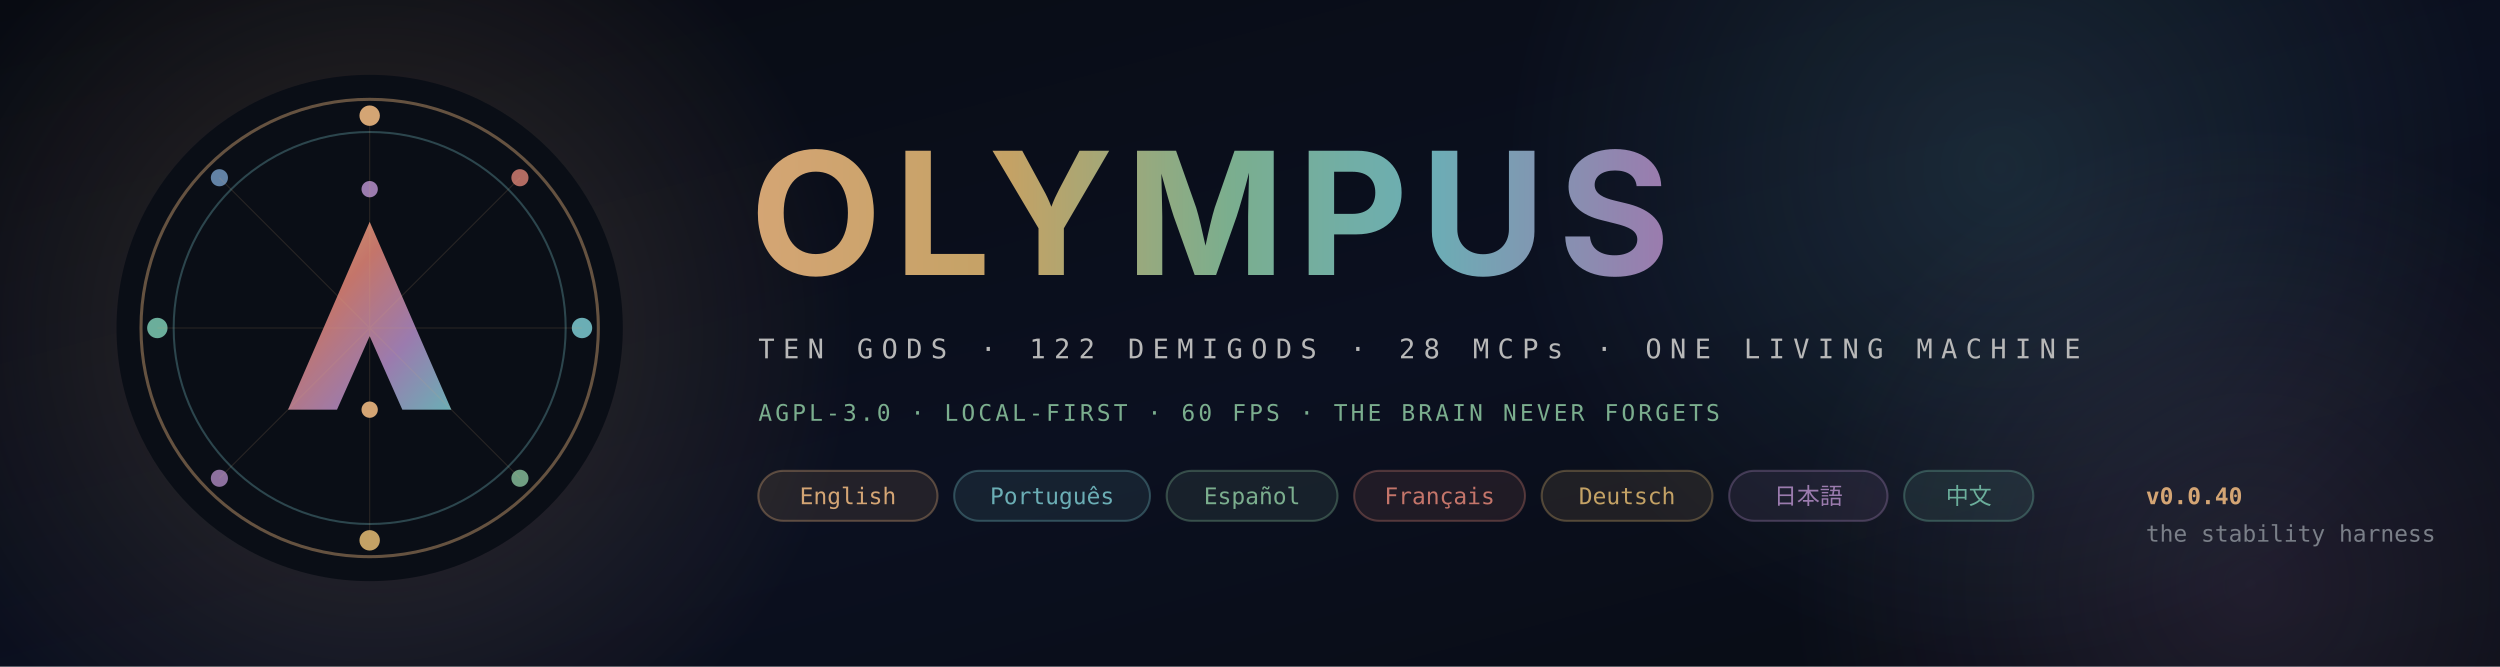
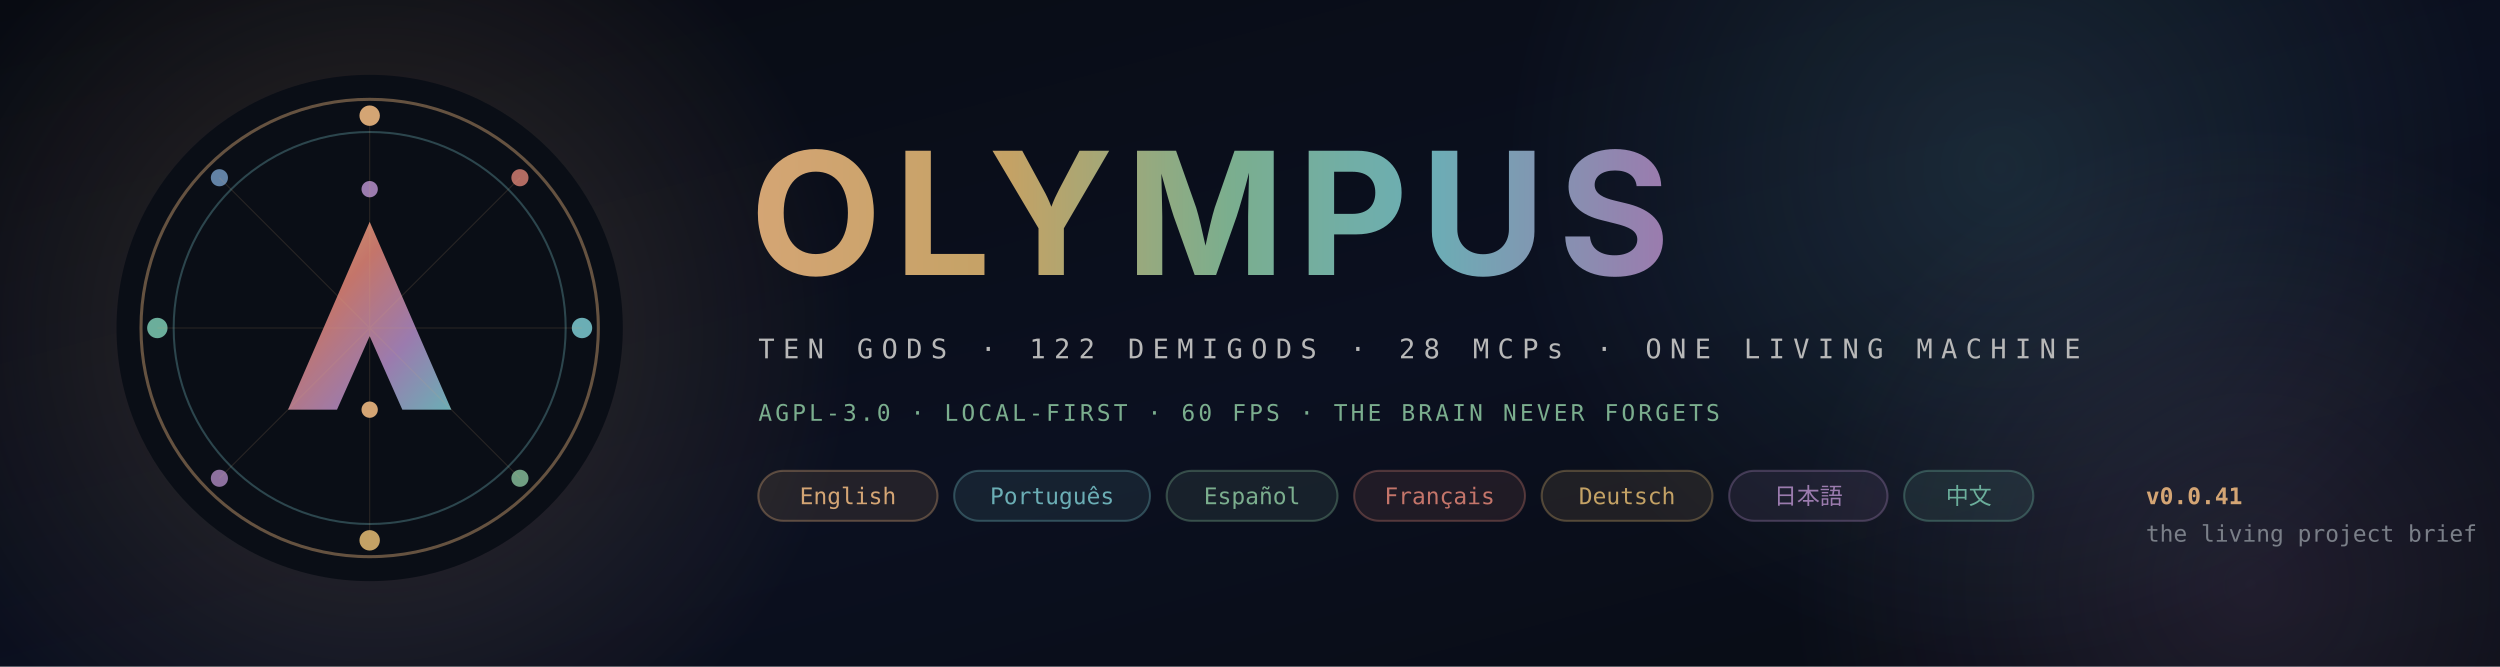
- <svg xmlns="http://www.w3.org/2000/svg" width="1200" height="320" viewBox="0 0 1200 320" fill="none" role="img" aria-label="OLYMPUS v0.0.40 — 60 FPS, the folder identity, and a 60-minute project budget: ten gods, one living machine, seven languages.">
+ <svg xmlns="http://www.w3.org/2000/svg" width="1200" height="320" viewBox="0 0 1200 320" fill="none" role="img" aria-label="OLYMPUS v0.0.41 — 60 FPS, the folder identity, and a 60-minute project budget: ten gods, one living machine, seven languages.">
  <defs>
    <linearGradient id="bg" x1="0" y1="0" x2="1" y2="1">
      <stop offset="0%" stop-color="#080B12" />
      <stop offset="55%" stop-color="#0B1020" />
      <stop offset="100%" stop-color="#080B12" />
    </linearGradient>
    <radialGradient id="glowGold" cx="50%" cy="50%" r="50%">
      <stop offset="0%" stop-color="#D4A574" stop-opacity=".20" />
      <stop offset="100%" stop-color="#D4A574" stop-opacity="0" />
    </radialGradient>
    <radialGradient id="glowCyan" cx="50%" cy="50%" r="50%">
      <stop offset="0%" stop-color="#6BAEB5" stop-opacity=".16" />
      <stop offset="100%" stop-color="#6BAEB5" stop-opacity="0" />
    </radialGradient>
    <radialGradient id="glowPurple" cx="50%" cy="50%" r="50%">
      <stop offset="0%" stop-color="#9B7BAE" stop-opacity=".16" />
      <stop offset="100%" stop-color="#9B7BAE" stop-opacity="0" />
    </radialGradient>
    <linearGradient id="peak" x1="0" y1="0" x2="1" y2="1">
      <stop offset="0%" stop-color="#D4A574" />
      <stop offset="34%" stop-color="#C4756A" />
      <stop offset="68%" stop-color="#9B7BAE" />
      <stop offset="100%" stop-color="#6BAEB5" />
    </linearGradient>
    <linearGradient id="word" x1="0" y1="0" x2="1" y2="0">
      <stop offset="0%" stop-color="#D4A574" />
      <stop offset="28%" stop-color="#C4A265" />
      <stop offset="52%" stop-color="#7BAE8E" />
      <stop offset="74%" stop-color="#6BAEB5" />
      <stop offset="100%" stop-color="#9B7BAE" />
    </linearGradient>
  </defs>
  <rect width="1200" height="320" fill="url(#bg)" />
  <circle cx="180" cy="160" r="230" fill="url(#glowGold)" />
  <circle cx="960" cy="80" r="240" fill="url(#glowCyan)" />
  <circle cx="1080" cy="280" r="220" fill="url(#glowPurple)" />
  <g transform="translate(52,32) scale(0.98)">
    <circle cx="128" cy="128" r="124" fill="#0A0E16" />
    <circle cx="128" cy="128" r="112" stroke="#D4A574" stroke-width="1.5" fill="none" opacity=".45" />
    <circle cx="128" cy="128" r="96" stroke="#6BAEB5" stroke-width="1" fill="none" opacity=".35" />
    <path d="M 128 76 L 168 168 L 144 168 L 128 132 L 112 168 L 88 168 Z" fill="url(#peak)" />
    <circle cx="128" cy="60" r="4" fill="#9B7BAE" />
    <circle cx="128" cy="168" r="4" fill="#D4A574" />
    <circle cx="128" cy="24" r="5" fill="#D4A574" />
    <circle cx="201.6" cy="54.4" r="4.2" fill="#C4756A" opacity=".9" />
    <circle cx="232" cy="128" r="5" fill="#6BAEB5" />
    <circle cx="201.6" cy="201.6" r="4.2" fill="#7BAE8E" opacity=".9" />
    <circle cx="128" cy="232" r="5" fill="#C4A265" />
    <circle cx="54.4" cy="201.6" r="4.2" fill="#9B7BAE" opacity=".9" />
    <circle cx="24" cy="128" r="5" fill="#6BAE9B" />
    <circle cx="54.4" cy="54.4" r="4.2" fill="#6B8FB5" opacity=".9" />
    <g stroke="#D4A574" stroke-width="0.5" opacity=".16">
      <line x1="128" y1="128" x2="128" y2="24" />
      <line x1="128" y1="128" x2="201.6" y2="54.4" />
      <line x1="128" y1="128" x2="232" y2="128" />
      <line x1="128" y1="128" x2="201.6" y2="201.6" />
      <line x1="128" y1="128" x2="128" y2="232" />
      <line x1="128" y1="128" x2="54.4" y2="201.6" />
      <line x1="128" y1="128" x2="24" y2="128" />
      <line x1="128" y1="128" x2="54.4" y2="54.4" />
    </g>
  </g>
  <text x="360" y="132" font-family="ui-sans-serif, system-ui, -apple-system, sans-serif" font-size="82" font-weight="750" letter-spacing="6" fill="url(#word)">OLYMPUS</text>
  <text x="364" y="172" font-family="ui-monospace, 'SF Mono', monospace" font-size="13" letter-spacing="4" fill="#B8B8B8">TEN GODS · 122 DEMIGODS · 28 MCPs · ONE LIVING MACHINE</text>
  <text x="364" y="202" font-family="ui-monospace, 'SF Mono', monospace" font-size="11" letter-spacing="1.5" fill="#7BAE8E">AGPL-3.0 · LOCAL-FIRST · 60 FPS · THE BRAIN NEVER FORGETS</text>
  <g font-family="ui-monospace, 'SF Mono', monospace" font-size="11">
    <rect x="364" y="226" width="86" height="24" rx="12" fill="#D4A574" fill-opacity=".12" stroke="#D4A574" stroke-opacity=".35" />
    <text x="407" y="242" text-anchor="middle" fill="#D4A574">English</text>
    <rect x="458" y="226" width="94" height="24" rx="12" fill="#6BAEB5" fill-opacity=".12" stroke="#6BAEB5" stroke-opacity=".35" />
    <text x="505" y="242" text-anchor="middle" fill="#6BAEB5">Português</text>
    <rect x="560" y="226" width="82" height="24" rx="12" fill="#7BAE8E" fill-opacity=".12" stroke="#7BAE8E" stroke-opacity=".35" />
    <text x="601" y="242" text-anchor="middle" fill="#7BAE8E">Español</text>
    <rect x="650" y="226" width="82" height="24" rx="12" fill="#C4756A" fill-opacity=".12" stroke="#C4756A" stroke-opacity=".35" />
    <text x="691" y="242" text-anchor="middle" fill="#C4756A">Français</text>
    <rect x="740" y="226" width="82" height="24" rx="12" fill="#C4A265" fill-opacity=".12" stroke="#C4A265" stroke-opacity=".35" />
    <text x="781" y="242" text-anchor="middle" fill="#C4A265">Deutsch</text>
    <rect x="830" y="226" width="76" height="24" rx="12" fill="#9B7BAE" fill-opacity=".12" stroke="#9B7BAE" stroke-opacity=".35" />
    <text x="868" y="242" text-anchor="middle" fill="#9B7BAE">日本語</text>
    <rect x="914" y="226" width="62" height="24" rx="12" fill="#6BAE9B" fill-opacity=".12" stroke="#6BAE9B" stroke-opacity=".35" />
    <text x="945" y="242" text-anchor="middle" fill="#6BAE9B">中文</text>
  </g>
  <g font-family="ui-monospace, 'SF Mono', monospace" font-size="11">
-     <text x="1030" y="242" fill="#D4A574" font-weight="700">v0.0.40</text>
-     <text x="1030" y="260" fill="#7A7F88">the stability harness</text>
+     <text x="1030" y="242" fill="#D4A574" font-weight="700">v0.0.41</text>
+     <text x="1030" y="260" fill="#7A7F88">the living project brief</text>
  </g>
</svg>
